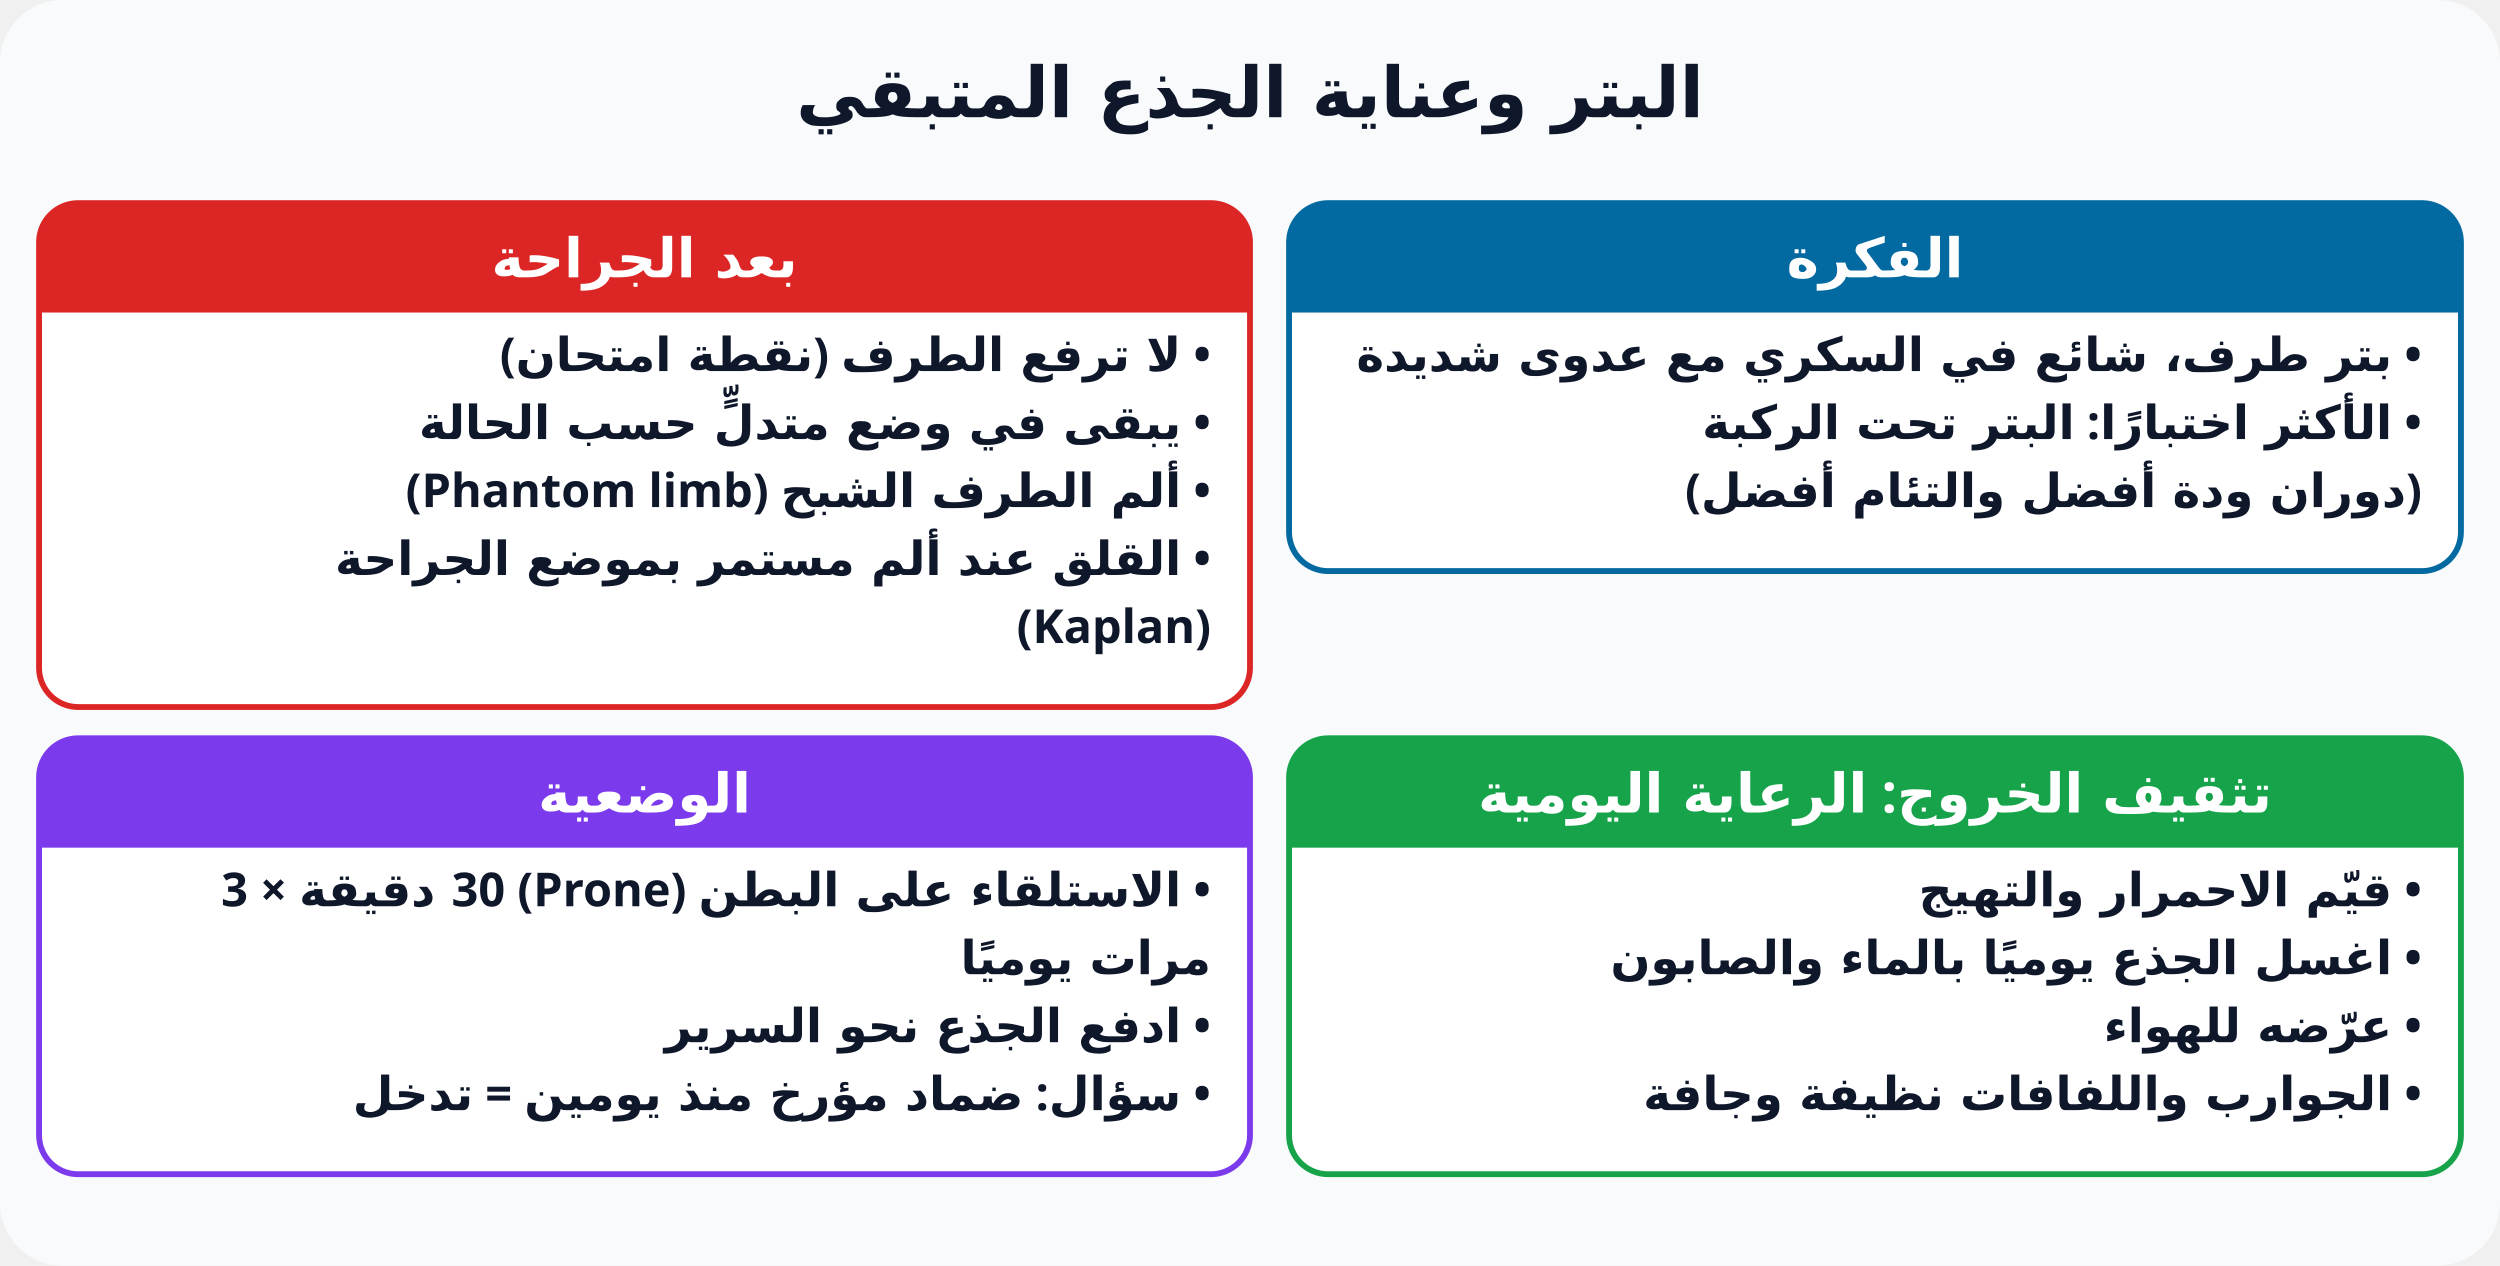
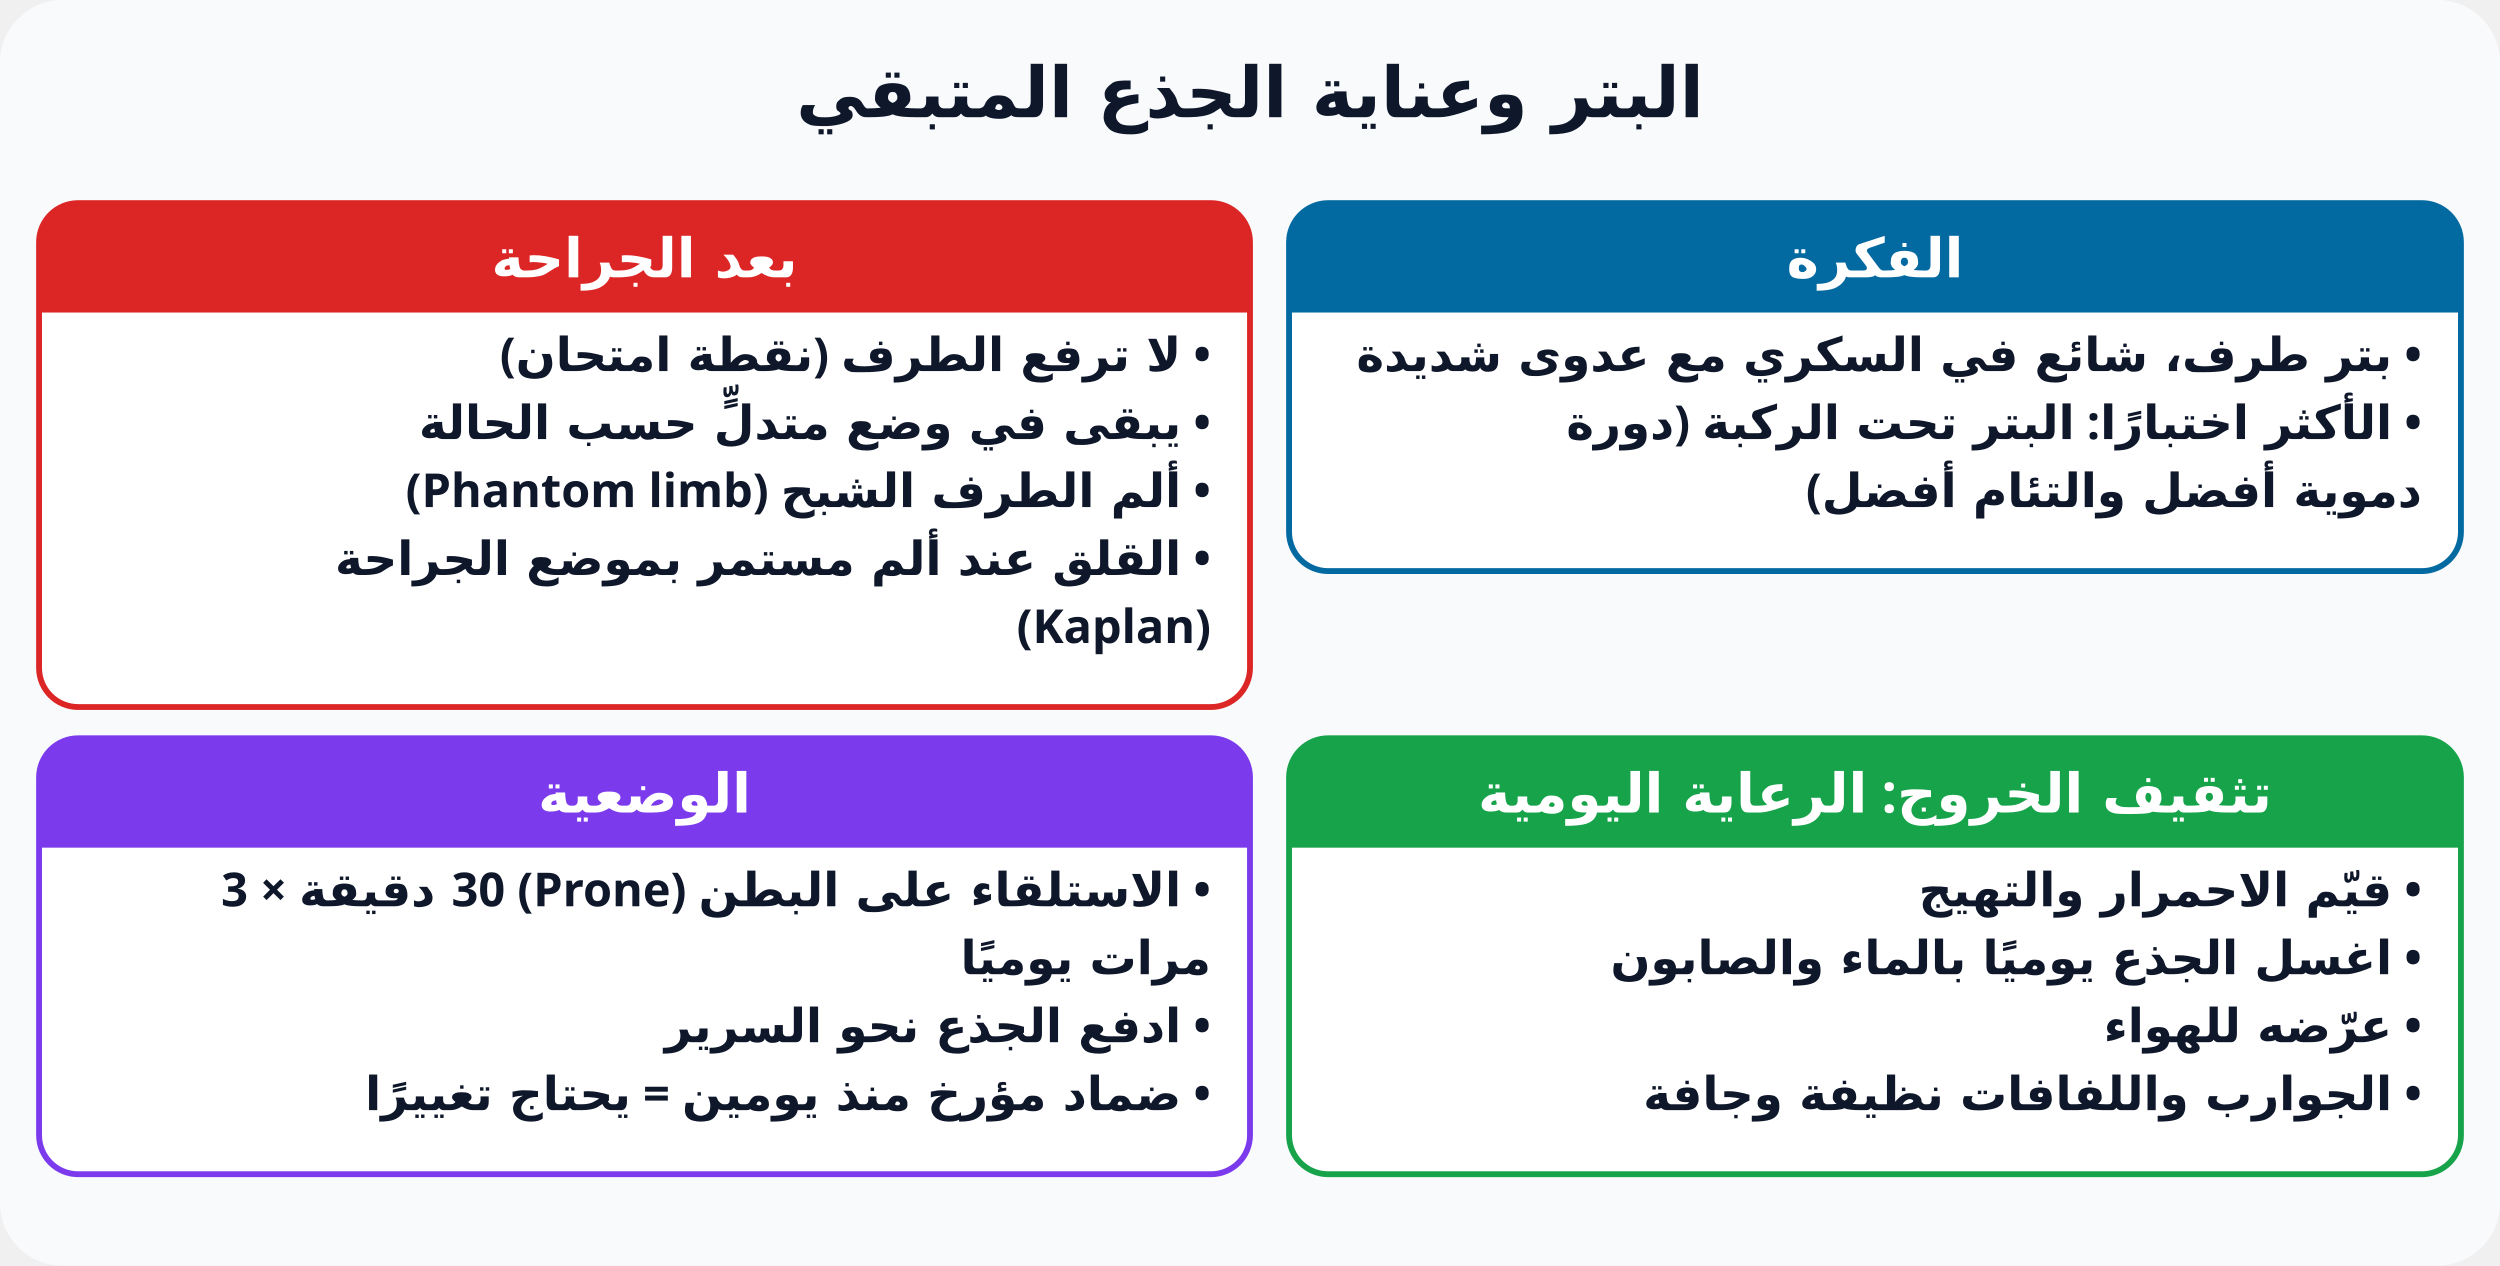
<svg xmlns="http://www.w3.org/2000/svg" viewBox="0 0 640 324" font-family="Cairo, Tahoma, sans-serif" direction="rtl">
  <defs>
    <marker id="ah" viewBox="0 0 10 10" refX="8" refY="5" markerWidth="7" markerHeight="7" orient="auto">
      <path d="M0,0 L10,5 L0,10 z" fill="#64748b" />
    </marker>
  </defs>
  <rect width="640" height="324" rx="16" fill="#f8fafc" />
  <text x="320" y="30" text-anchor="middle" font-size="18" font-weight="800" fill="#0f172a">البتر وعناية الجذع المتبقي</text>
  <rect x="330" y="52" width="300" height="94.2" rx="10" fill="#fff" stroke="#0369a1" stroke-width="1.5" />
  <path d="M330,62 a10,10 0 0 1 10,-10 h280 a10,10 0 0 1 10,10 v18 h-300 z" fill="#0369a1" />
  <text x="480.0" y="71" text-anchor="middle" font-size="14" font-weight="800" fill="#fff">الفكرة</text>
  <text x="620" y="95" text-anchor="start" font-size="12" font-weight="600" fill="#0f172a">• بتر طرف، شائع في السكري مع عدوى شديدة</text>
-   <text x="620" y="112.4" text-anchor="start" font-size="12" font-weight="600" fill="#0f172a">• الأكثر اختبارًا: البتر تحت الركبة</text>
-   <text x="620" y="129.8" text-anchor="start" font-size="12" font-weight="600" fill="#0f172a">  (دوران ودة أفضل والتئام أفضل)</text>
+   <text x="620" y="112.4" text-anchor="start" font-size="12" font-weight="600" fill="#0f172a">• الأكثر اختبارًا: البتر تحت الركبة (دورة</text>
+   <text x="620" y="129.8" text-anchor="start" font-size="12" font-weight="600" fill="#0f172a">  دموية أفضل والتئام أفضل)</text>
  <rect x="10" y="52" width="310" height="129.0" rx="10" fill="#fff" stroke="#dc2626" stroke-width="1.5" />
  <path d="M10,62 a10,10 0 0 1 10,-10 h290 a10,10 0 0 1 10,10 v18 h-310 z" fill="#dc2626" />
  <text x="165.0" y="71" text-anchor="middle" font-size="14" font-weight="800" fill="#fff">بعد الجراحة</text>
  <text x="310" y="95" text-anchor="start" font-size="12" font-weight="600" fill="#0f172a">• لا ترفع الطرف (نقطة امتحان)</text>
  <text x="310" y="112.4" text-anchor="start" font-size="12" font-weight="600" fill="#0f172a">• يبقى في وضع متدلٍّ حسب الحالة</text>
  <text x="310" y="129.8" text-anchor="start" font-size="12" font-weight="600" fill="#0f172a">• ألم الطرف الشبح (Phantom limb)</text>
  <text x="310" y="147.2" text-anchor="start" font-size="12" font-weight="600" fill="#0f172a">• القلق عند ألم مستمر بموضع الجراحة</text>
  <text x="310" y="164.6" text-anchor="start" font-size="12" font-weight="600" fill="#0f172a">  (Kaplan)</text>
  <rect x="330" y="189.0" width="300" height="111.6" rx="10" fill="#fff" stroke="#16a34a" stroke-width="1.5" />
  <path d="M330,199.0 a10,10 0 0 1 10,-10 h280 a10,10 0 0 1 10,10 v18 h-300 z" fill="#16a34a" />
  <text x="480.0" y="208.0" text-anchor="middle" font-size="14" font-weight="800" fill="#fff">تثقيف الخروج: الرعاية اليومية</text>
  <text x="620" y="232.0" text-anchor="start" font-size="12" font-weight="600" fill="#0f172a">• قيّم الاحمرار والتهيج</text>
  <text x="620" y="249.4" text-anchor="start" font-size="12" font-weight="600" fill="#0f172a">• اغسل الجذع يوميًا بالماء والصابون</text>
  <text x="620" y="266.8" text-anchor="start" font-size="12" font-weight="600" fill="#0f172a">• عرّضه للهواء</text>
  <text x="620" y="284.2" text-anchor="start" font-size="12" font-weight="600" fill="#0f172a">• الجوارب واللفافات نظيفة وجافة</text>
  <rect x="10" y="189.0" width="310" height="111.6" rx="10" fill="#fff" stroke="#7c3aed" stroke-width="1.5" />
  <path d="M10,199.0 a10,10 0 0 1 10,-10 h290 a10,10 0 0 1 10,10 v18 h-310 z" fill="#7c3aed" />
  <text x="165.0" y="208.0" text-anchor="middle" font-size="14" font-weight="800" fill="#fff">الوضعية</text>
  <text x="310" y="232.0" text-anchor="start" font-size="12" font-weight="600" fill="#0f172a">• الاستلقاء على البطن (Prone) 30 دقيقة × 3</text>
  <text x="310" y="249.4" text-anchor="start" font-size="12" font-weight="600" fill="#0f172a">  مرات يوميًا</text>
  <text x="310" y="266.8" text-anchor="start" font-size="12" font-weight="600" fill="#0f172a">• ادفع الجذع نحو السرير</text>
-   <text x="310" y="284.2" text-anchor="start" font-size="12" font-weight="600" fill="#0f172a">• سؤال: ضماد مؤرخ منذ يومين = تدخل</text>
+   <text x="310" y="284.2" text-anchor="start" font-size="12" font-weight="600" fill="#0f172a">• ضماد مؤرخ منذ يومين = يحتاج تغييرًا</text>
</svg>
